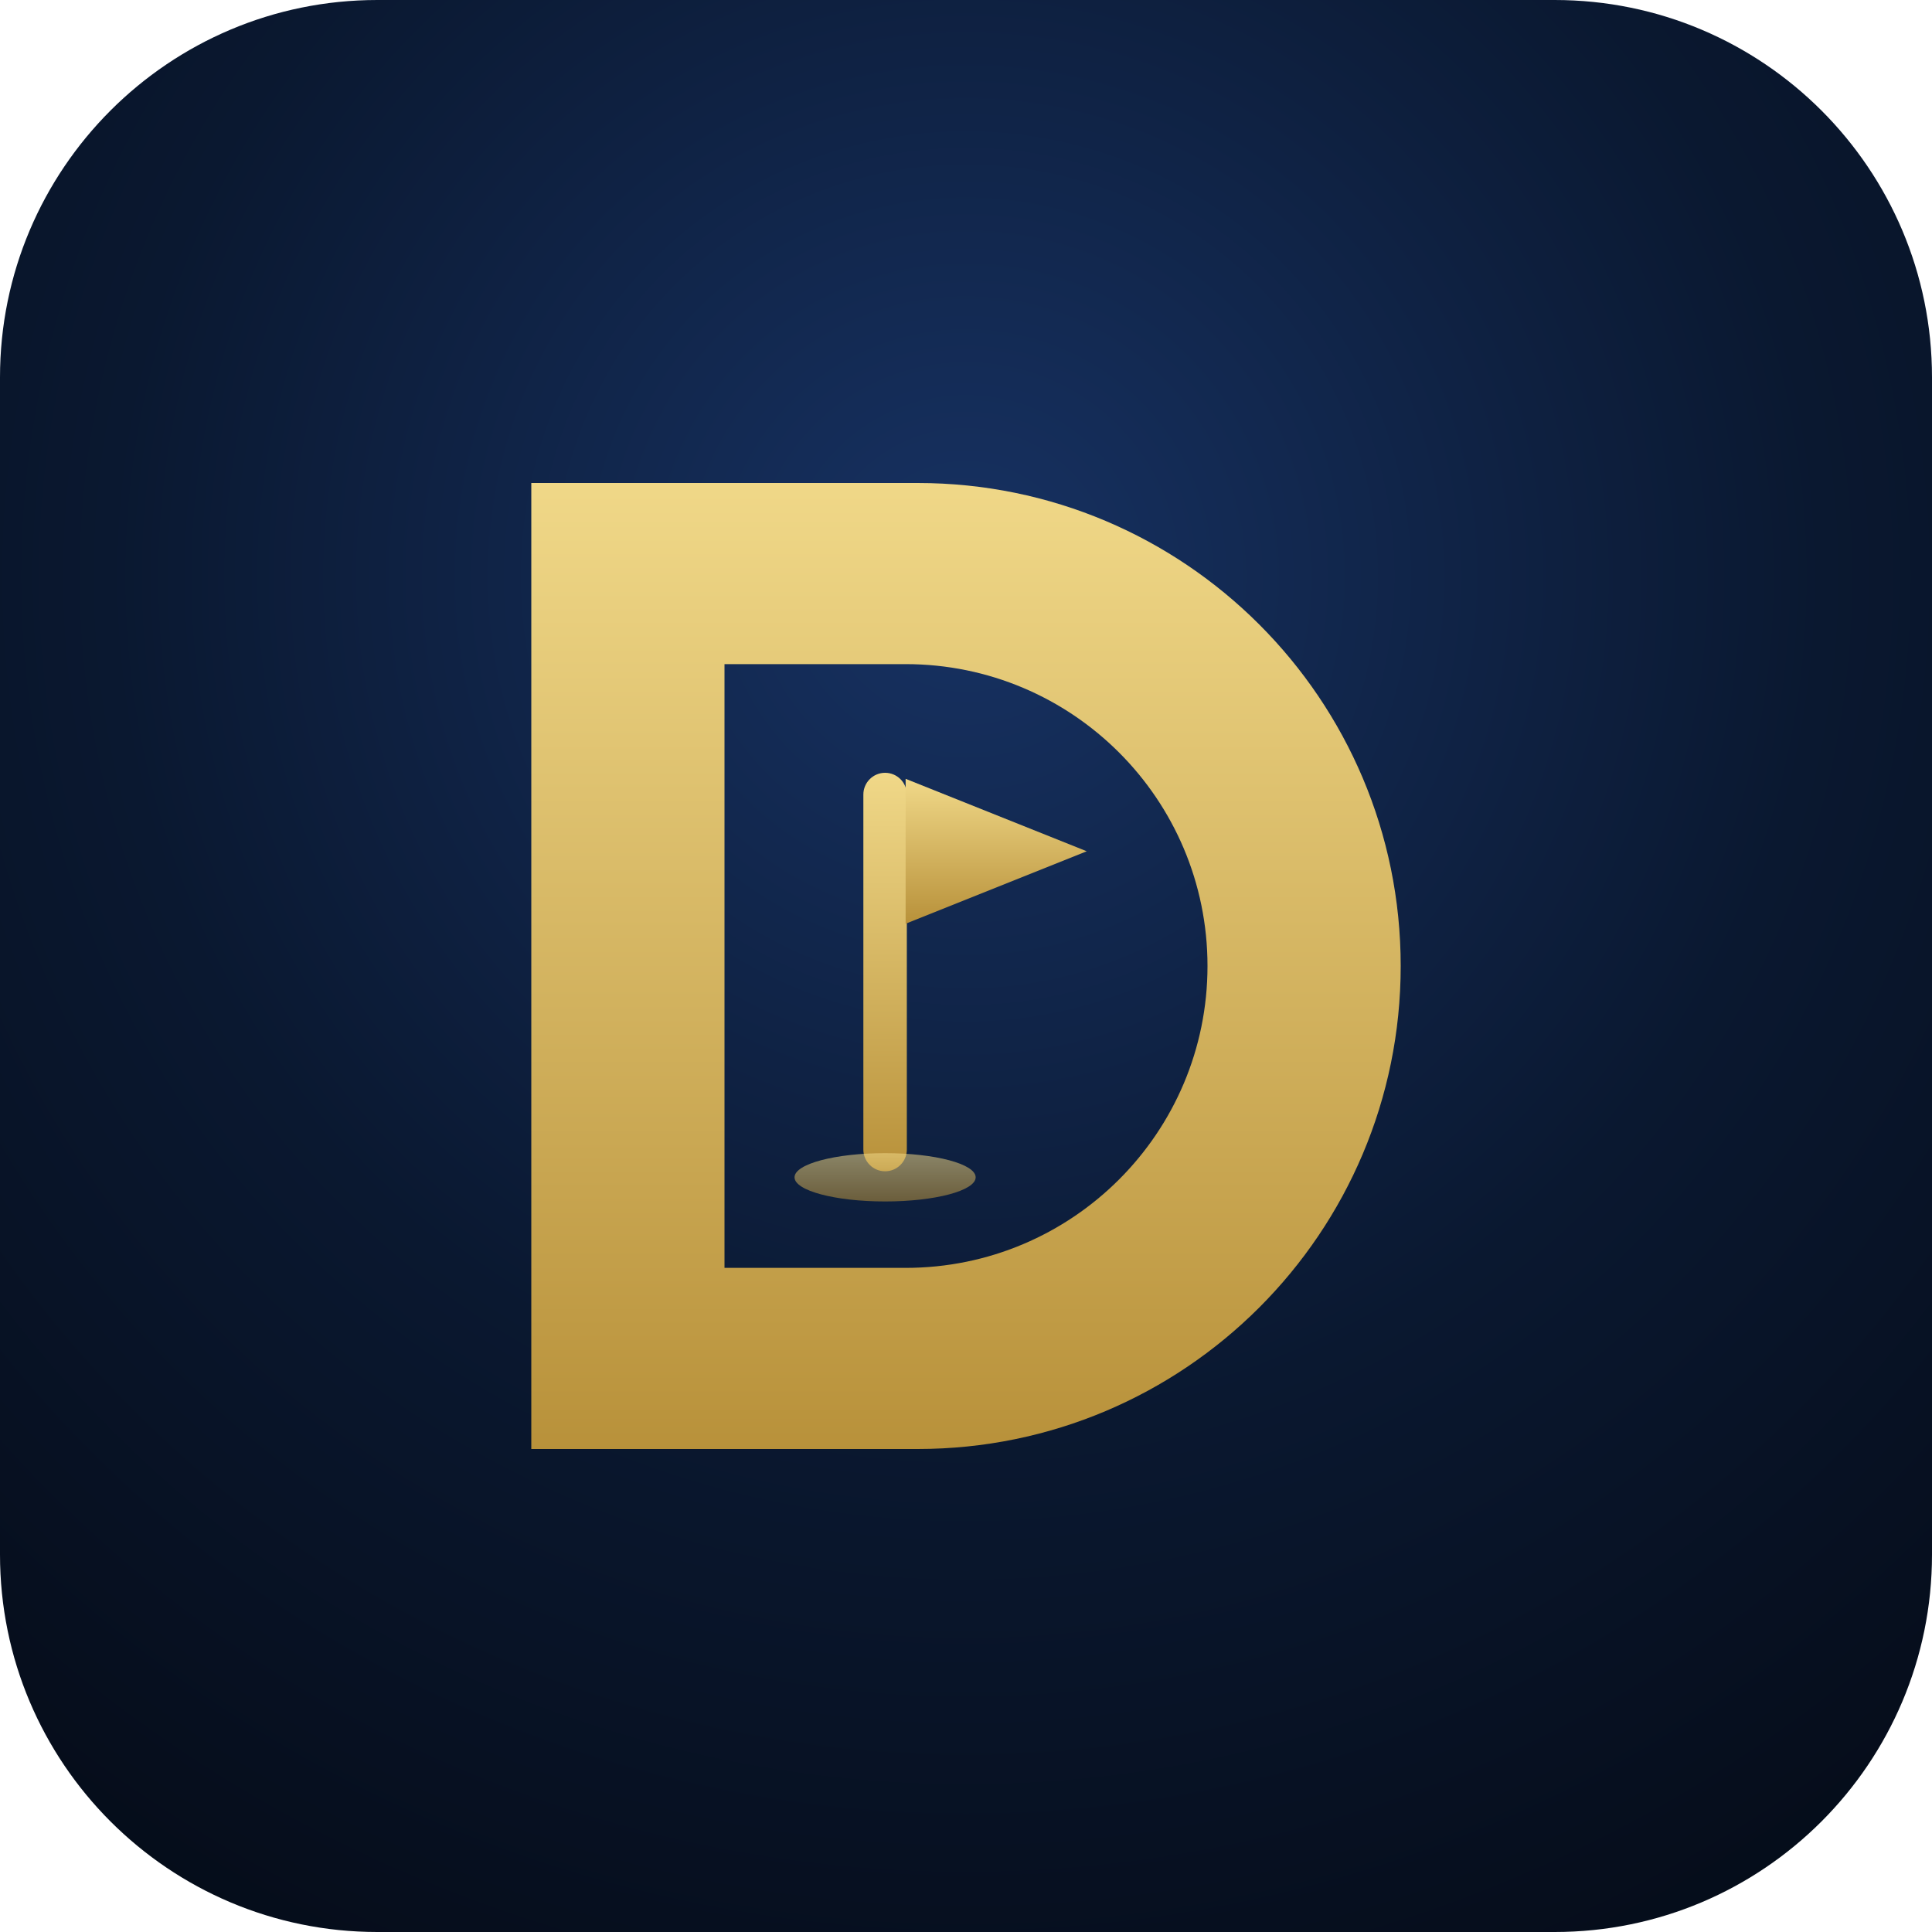
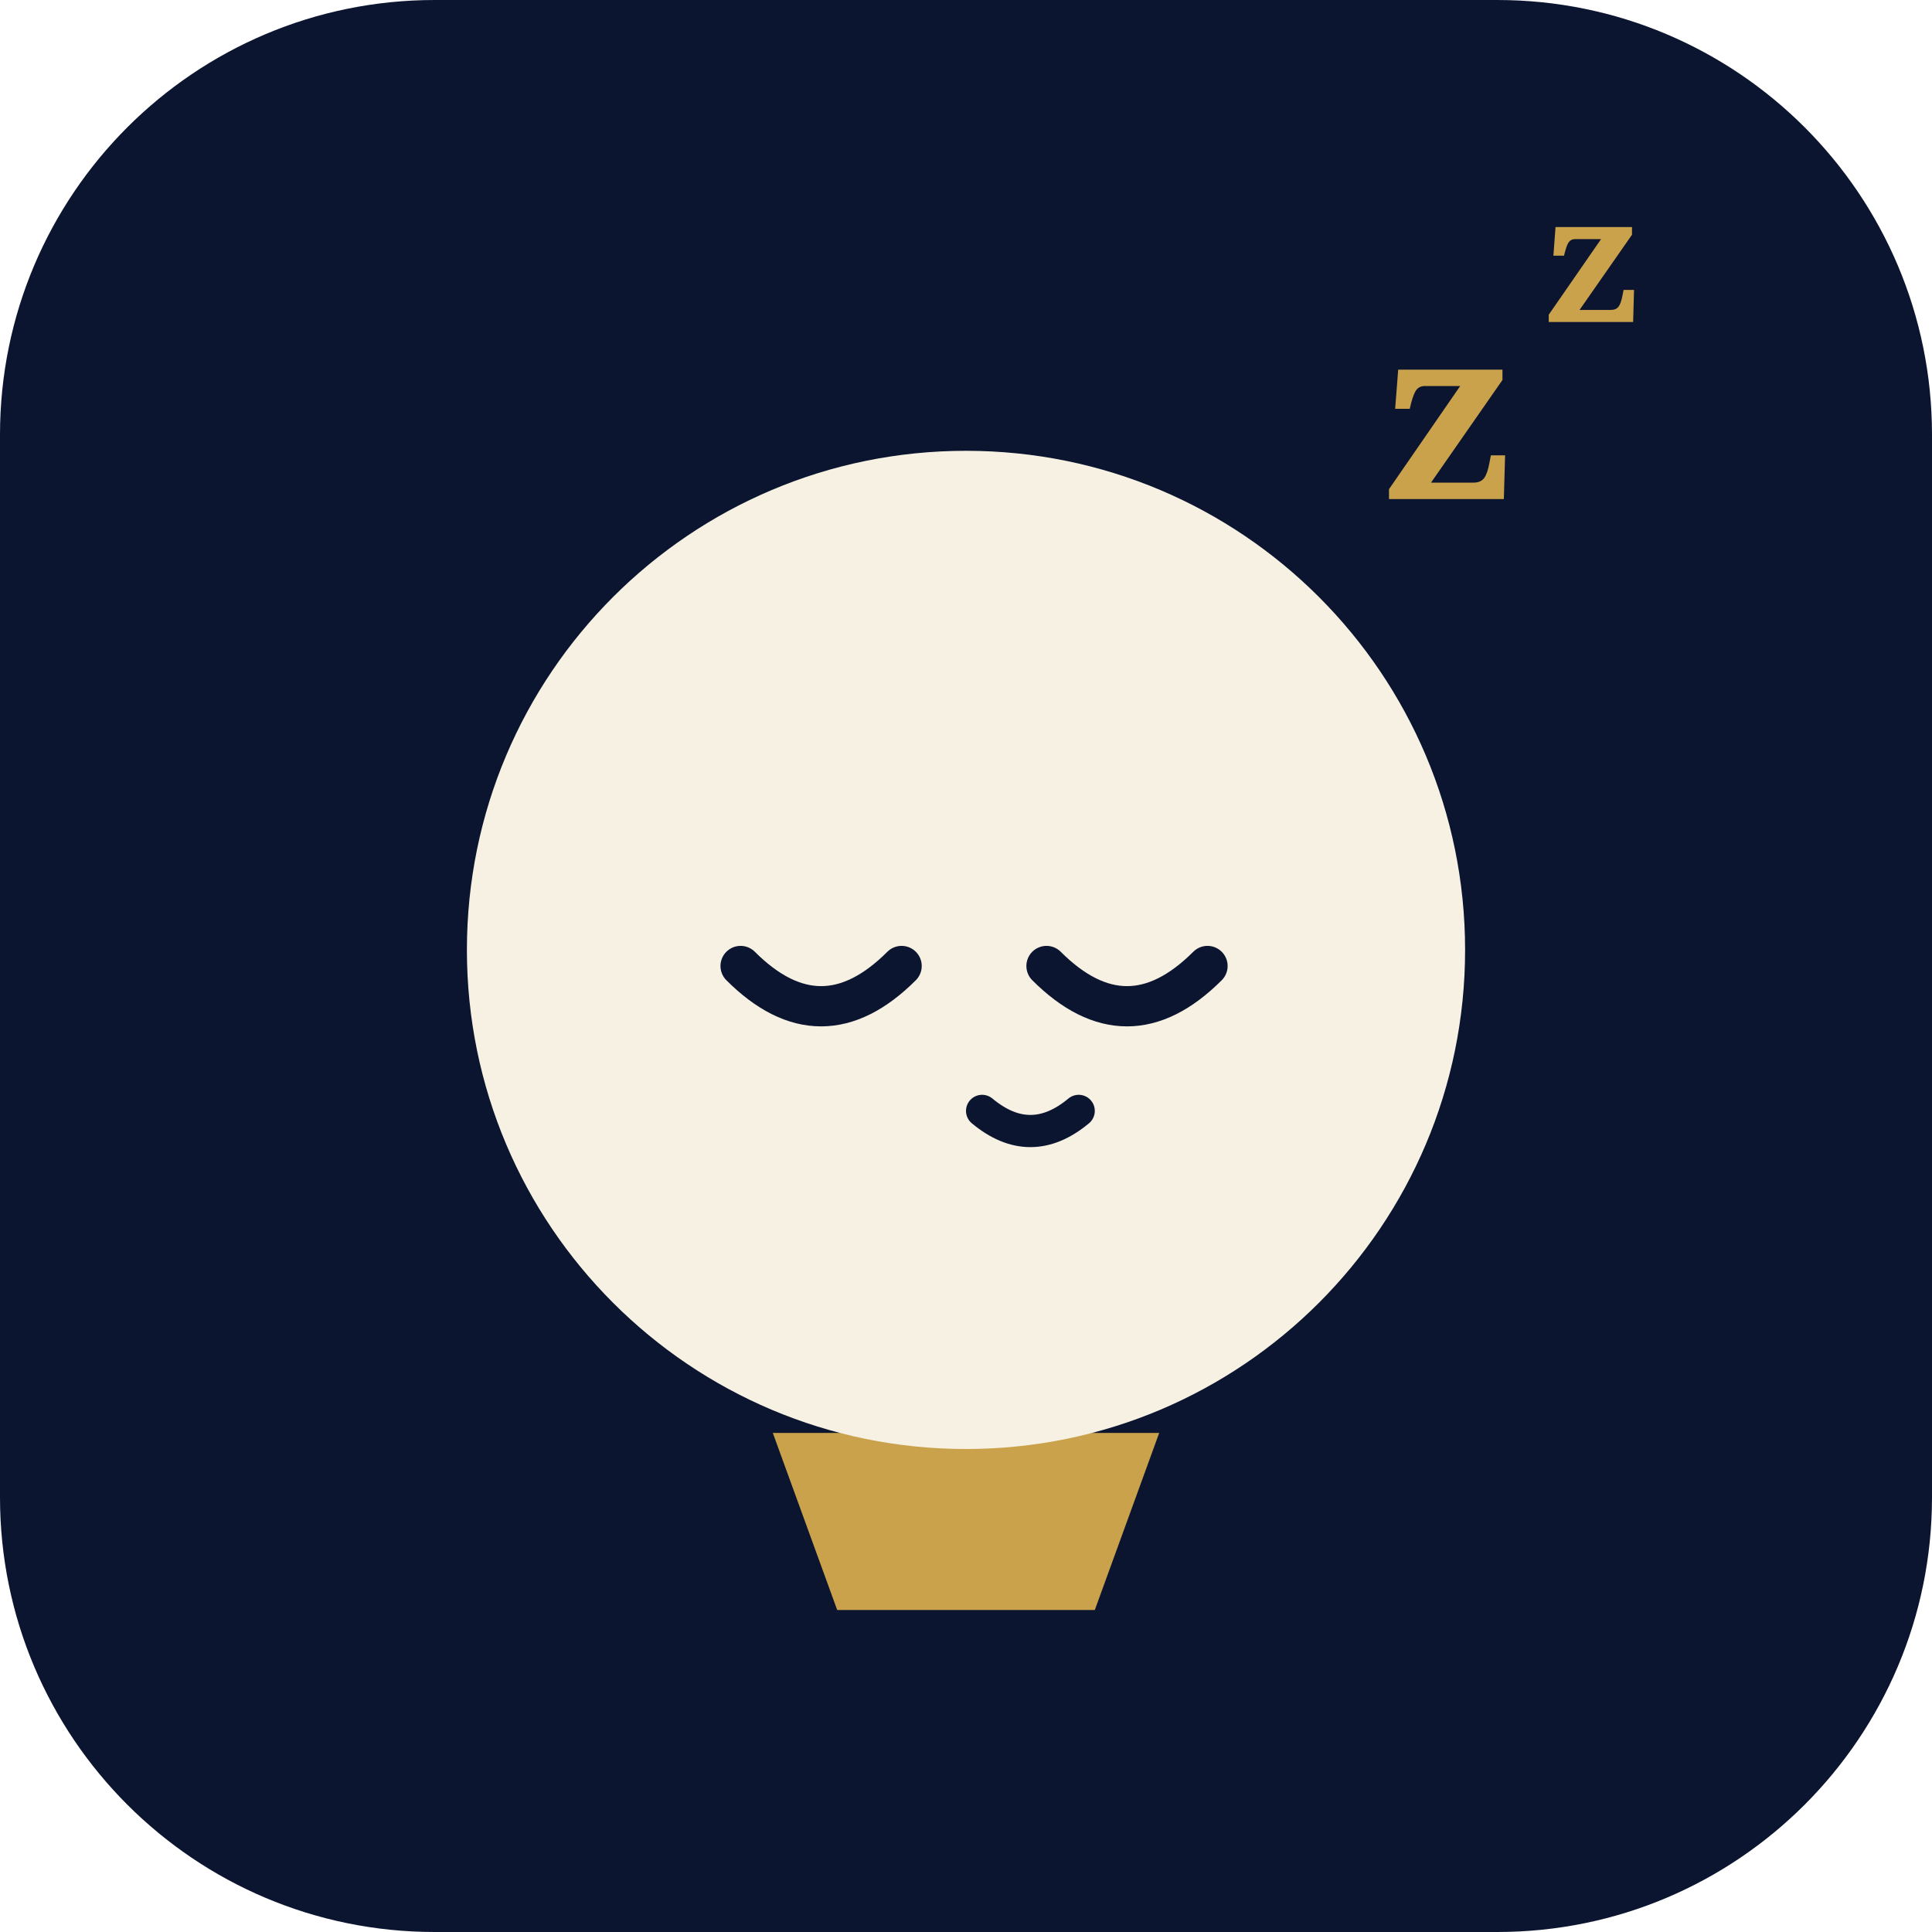
- <svg xmlns="http://www.w3.org/2000/svg" viewBox="0 0 1024 1024">
-   <defs>
-     <radialGradient id="bg" cx="50%" cy="30%" r="80%">
-       <stop offset="0" stop-color="#173263" />
-       <stop offset="0.55" stop-color="#0a1830" />
-       <stop offset="1" stop-color="#050c19" />
-     </radialGradient>
-     <linearGradient id="g" x1="0" y1="0" x2="0" y2="1">
-       <stop offset="0" stop-color="#F0D888" />
-       <stop offset="1" stop-color="#B8913A" />
-     </linearGradient>
-   </defs>
-   <rect width="1024" height="1024" rx="200" fill="url(#bg)" />
-   <g transform="translate(192 192) scale(6.4)">
-     <path fill="url(#g)" fill-rule="evenodd" d="M14 10 H46 A40 40 0 0 1 46 90 H14 Z M30 25 H45 A25 25 0 0 1 45 75 H30 Z" />
-     <rect x="41.5" y="34" width="3.6" height="33" rx="1.8" fill="url(#g)" />
-     <path d="M45 34.5 L60 40.5 L45 46.5 Z" fill="url(#g)" />
-     <ellipse cx="43.3" cy="67.5" rx="7.5" ry="2" fill="url(#g)" opacity="0.55" />
+ <svg xmlns="http://www.w3.org/2000/svg" viewBox="0 0 240 240">
+   <rect width="240" height="240" rx="54" fill="#0B1530" />
+   <path d="M96 178h48l-8 22h-32z" fill="#C9A24B" />
+   <rect x="114" y="170" width="12" height="12" fill="#C9A24B" />
+   <circle cx="120" cy="118" r="62" fill="#F6F1E3" />
+   <path d="M92 120q10 10 20 0M130 120q10 10 20 0" stroke="#0B1530" stroke-width="5" fill="none" stroke-linecap="round" />
+   <path d="M122 138q6 5 12 0" stroke="#0B1530" stroke-width="4" fill="none" stroke-linecap="round" />
+   <g fill="#C9A24B" font-family="Georgia, serif" font-weight="700">
+     <text x="172" y="62" font-size="30">z</text>
+     <text x="192" y="40" font-size="22">z</text>
  </g>
</svg>
